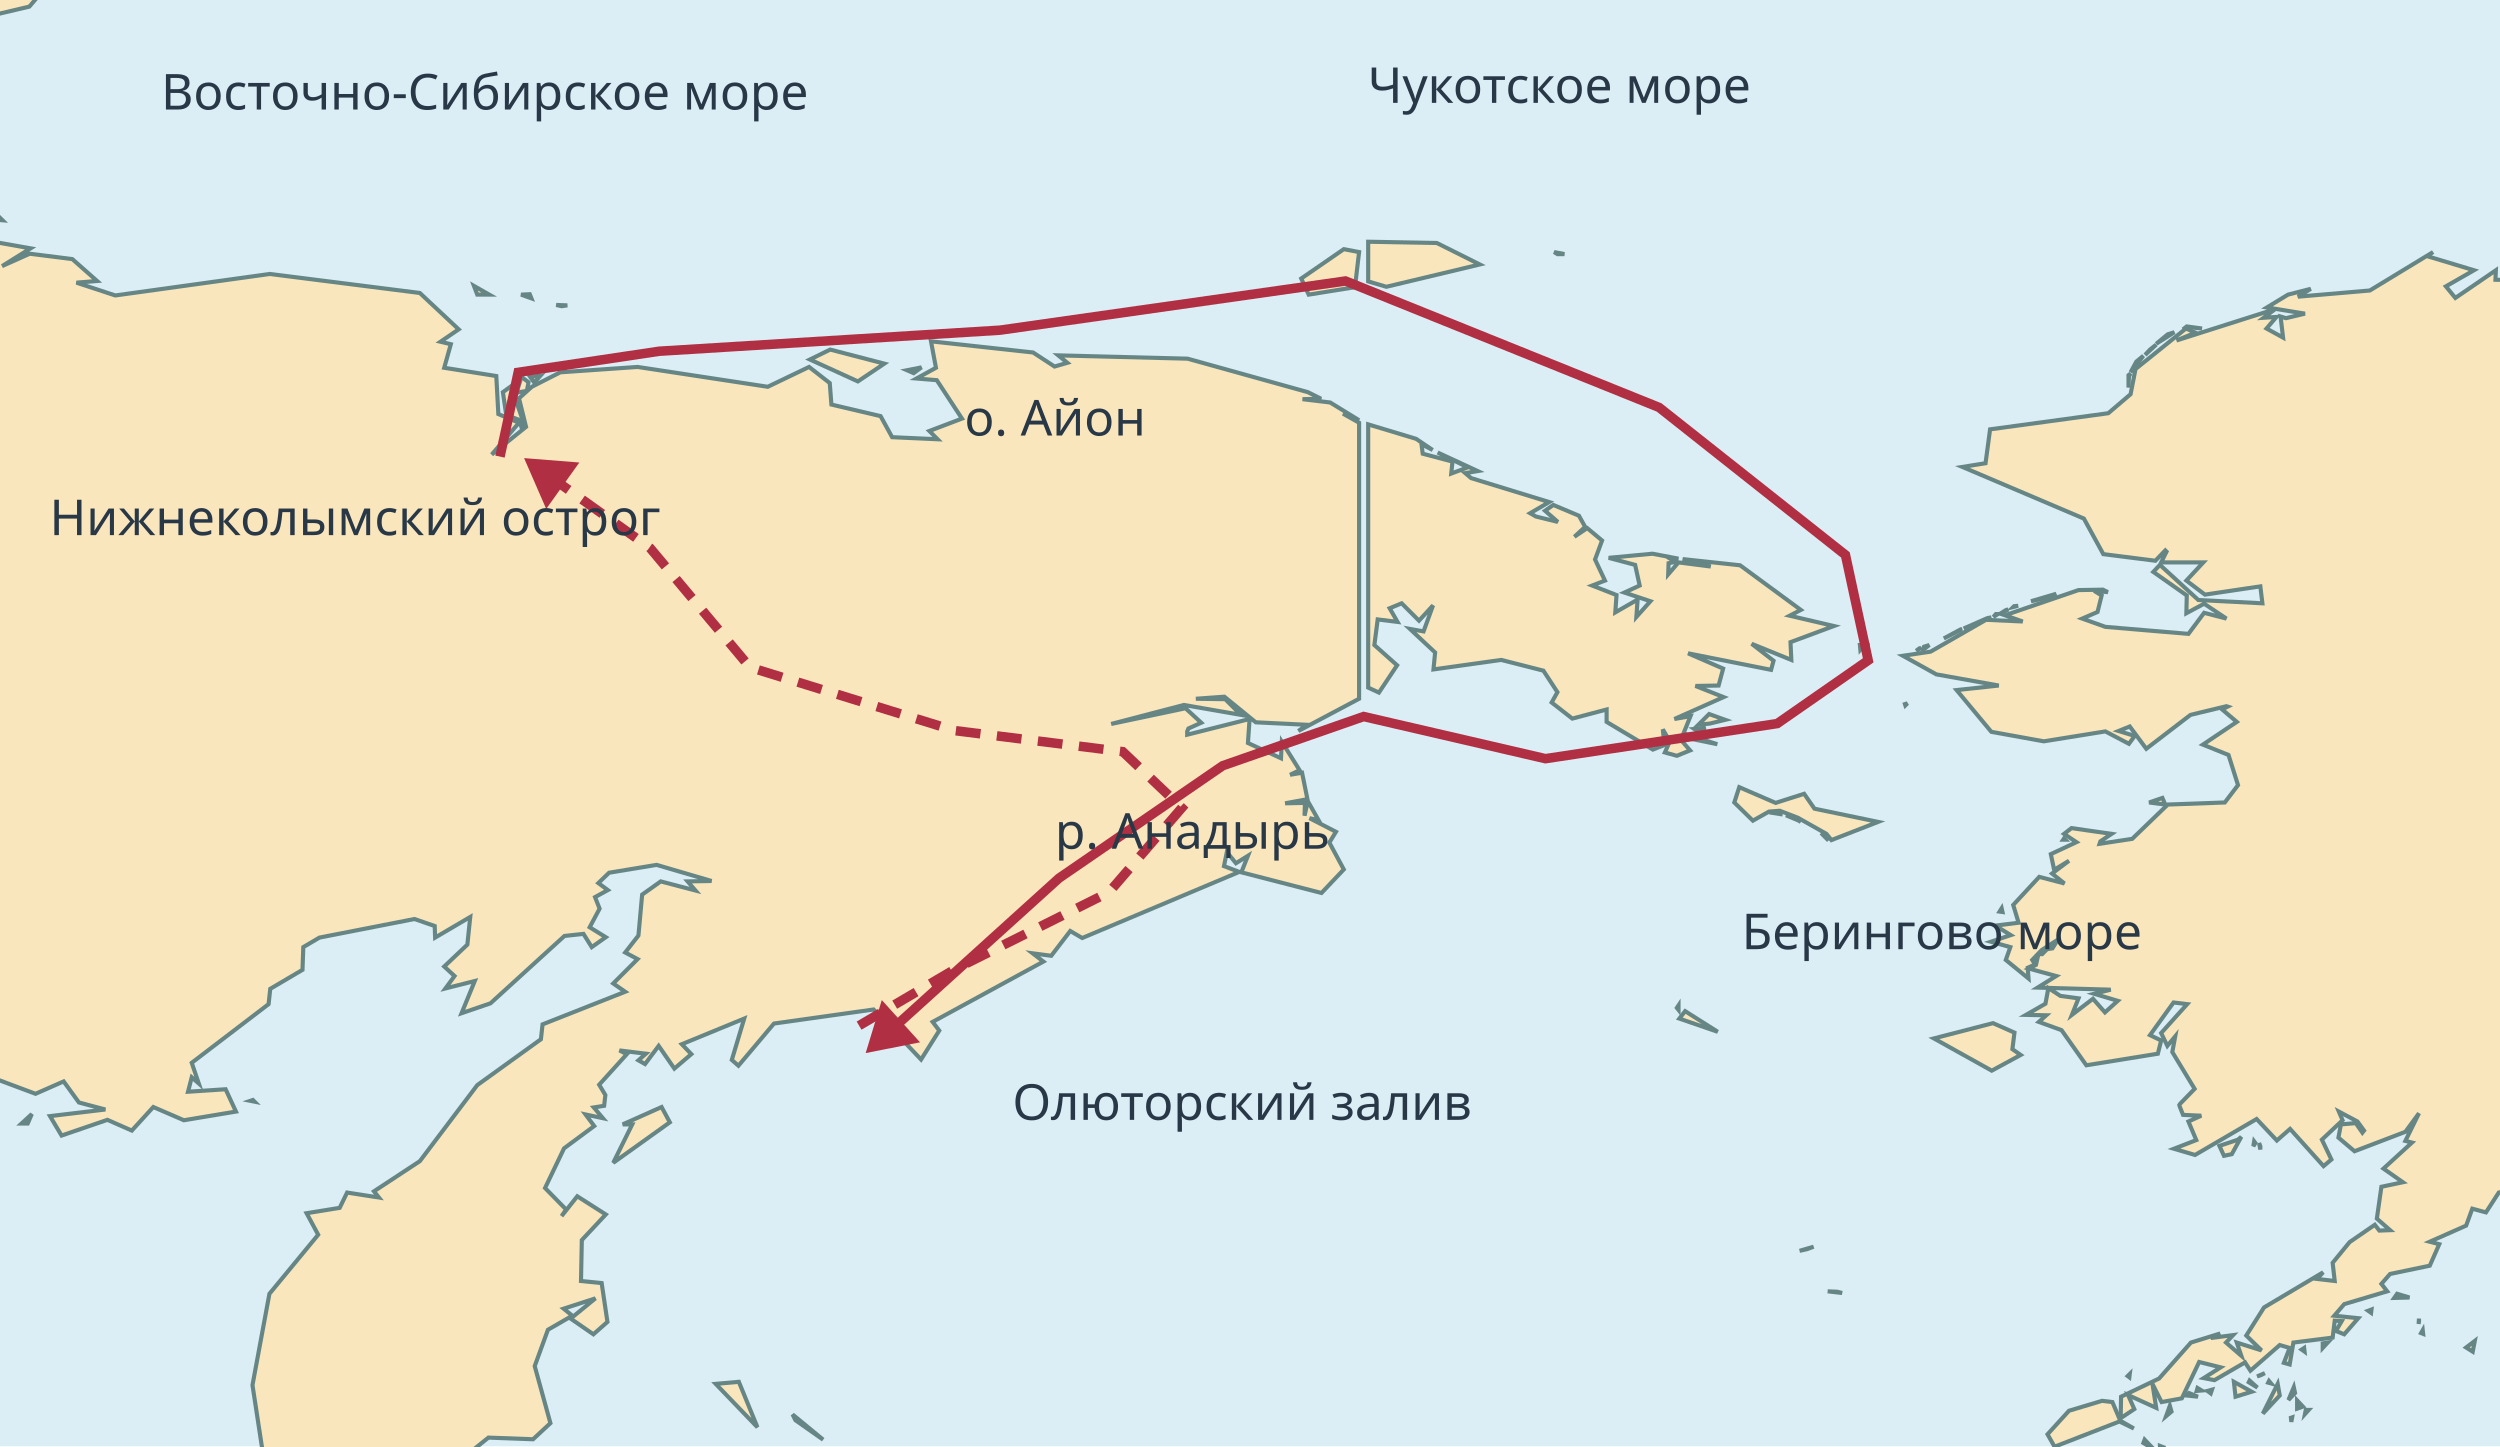
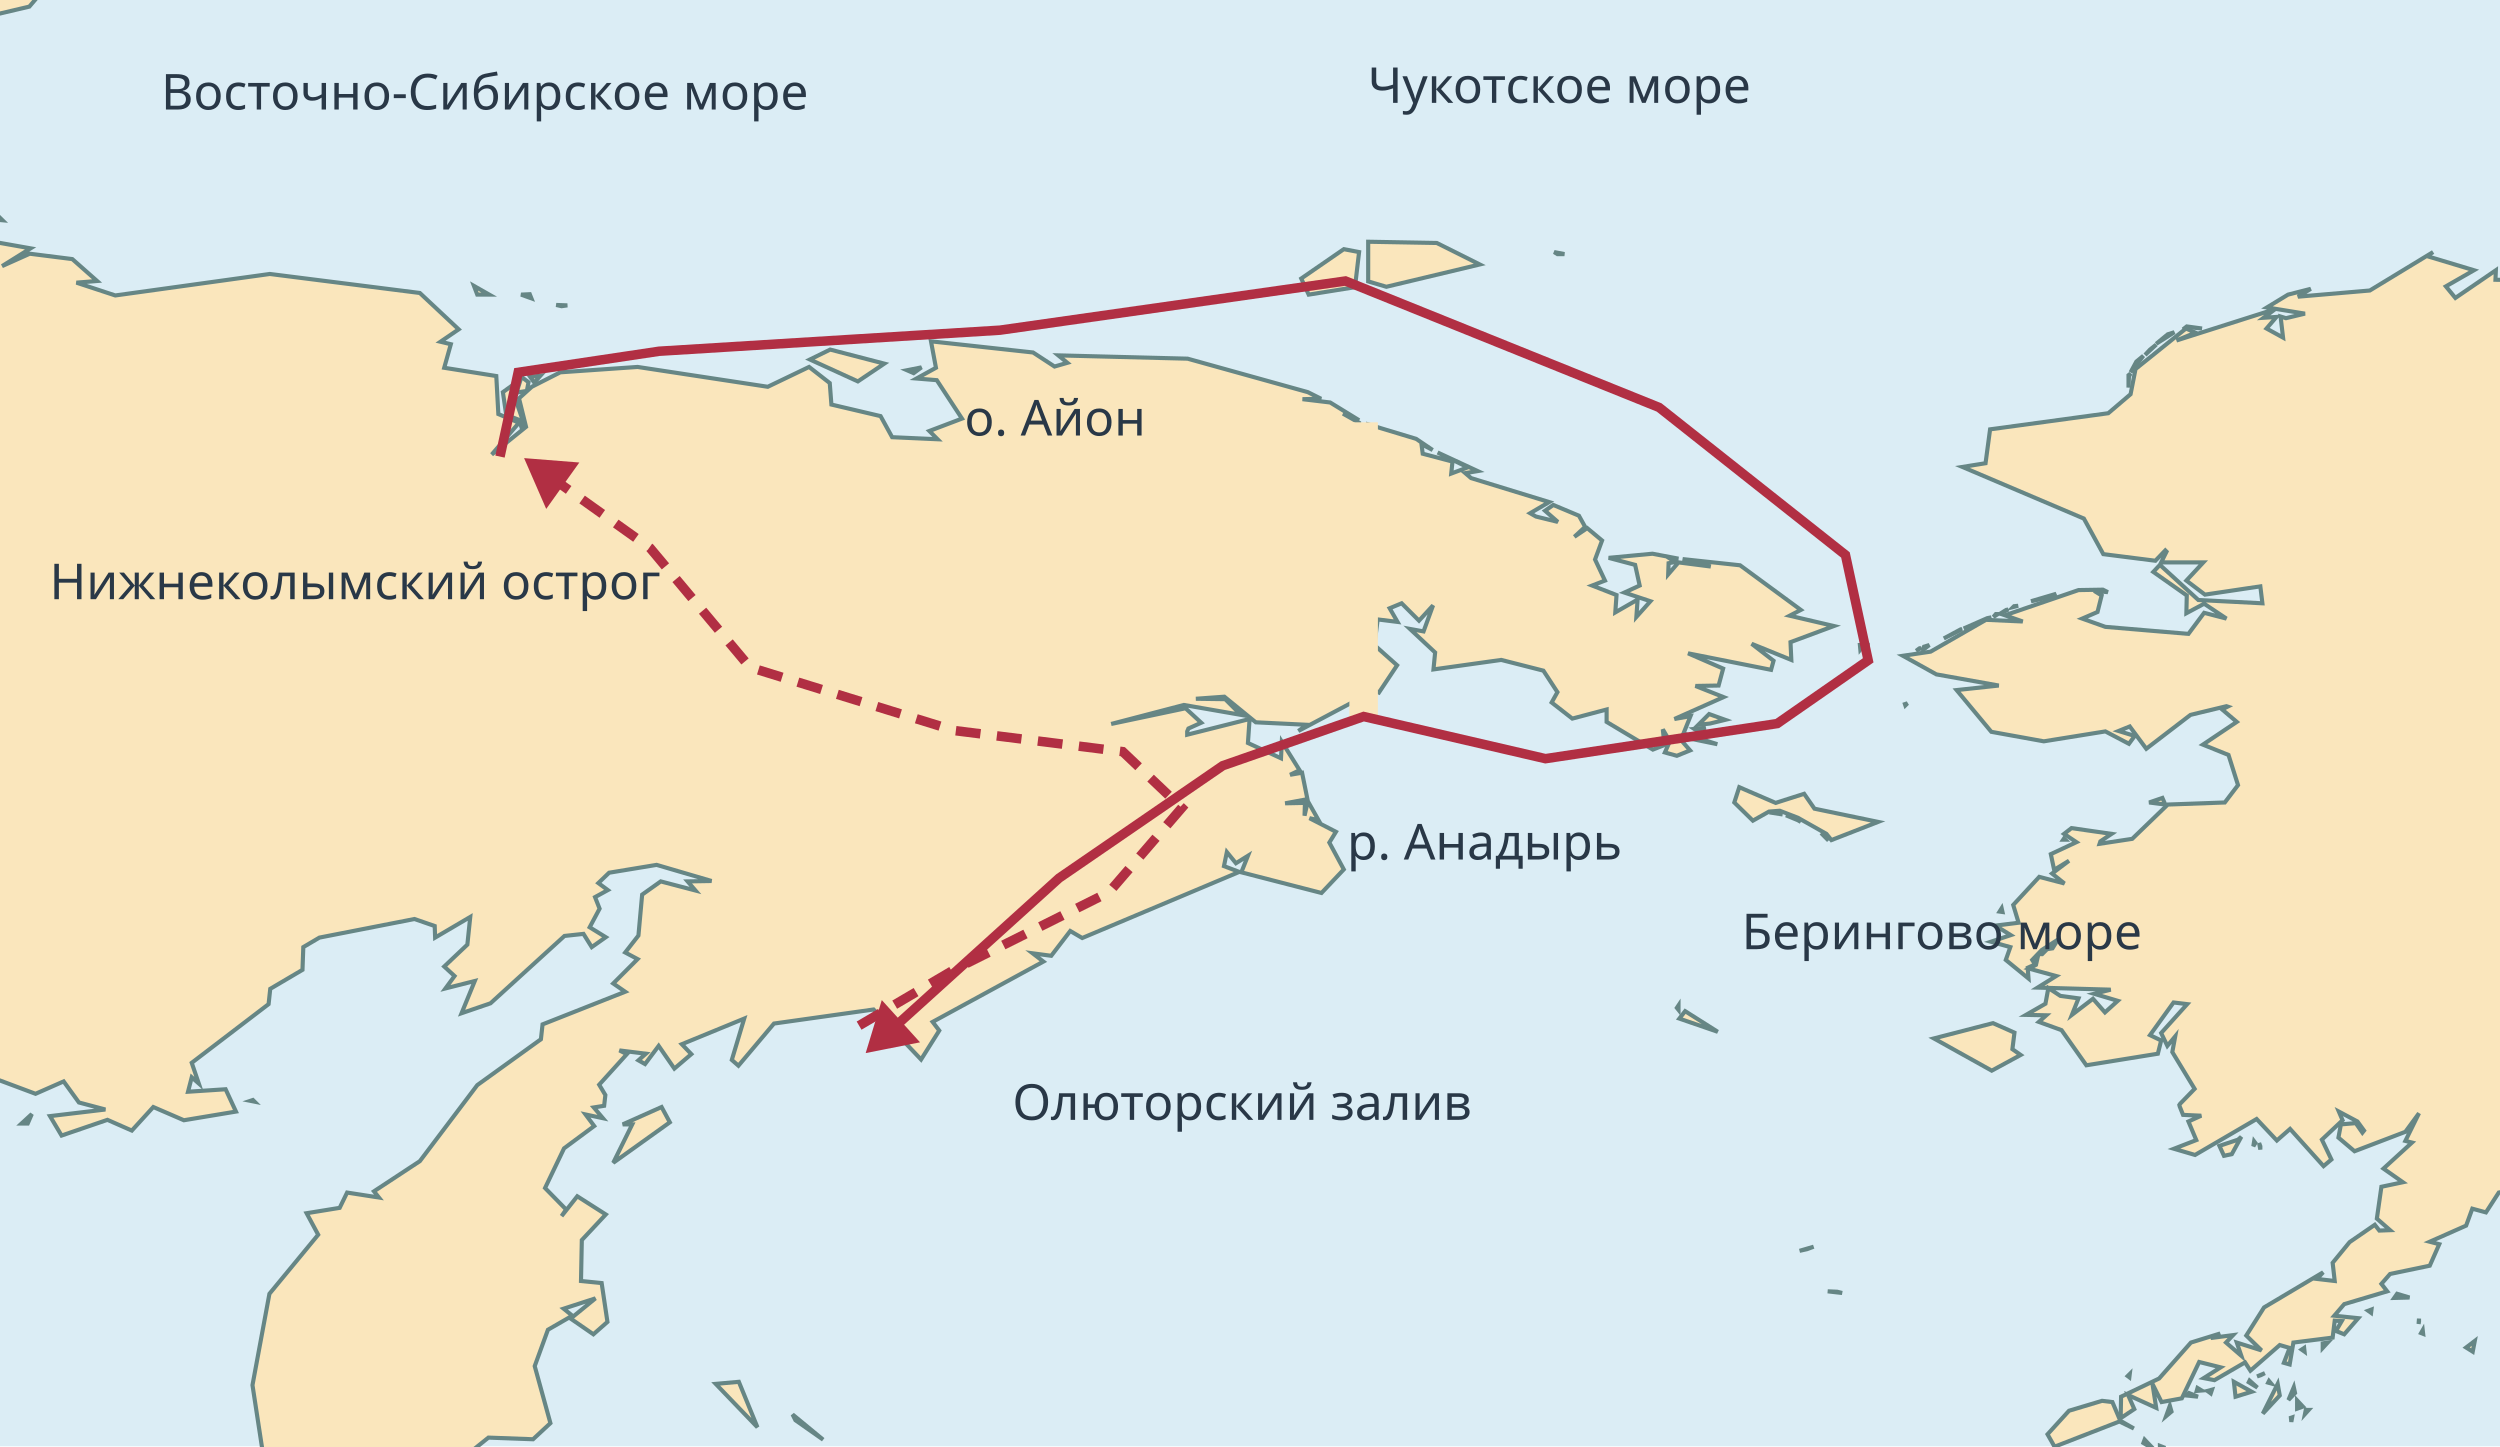
<svg xmlns="http://www.w3.org/2000/svg" viewBox="0 0 605 350" width="605" height="350">
  <rect width="605" height="350" fill="#dbedf5" />
  <polygon points="412.8,176.1 410.6,176.8 410.0,176.4 412.8,176.1" fill="#fae6bc" stroke="#668685" stroke-width="1" />
  <polygon points="417.5,174.2 413.8,175.1 411.0,175.4 413.6,172.8 417.5,174.2" fill="#fae6bc" stroke="#668685" stroke-width="1" />
  <polygon points="331.1,166.4 331.1,102.7 342.7,106.2 346.7,108.9 344.0,107.5 344.3,109.8 351.5,111.7 351.2,114.6 355.2,113.1 347.9,109.5 357.6,114.0 354.6,114.5 356.0,115.7 374.9,121.5 370.3,124.2 371.7,125.0 377.0,126.3 373.9,123.6 375.9,122.2 382.1,124.8 383.6,127.5 381.0,129.9 384.1,127.8 387.7,130.8 386.0,135.4 388.4,140.5 385.3,141.7 391.2,144.0 390.9,148.2 396.3,145.1 396.0,149.3 399.4,145.5 393.1,143.4 396.8,141.7 395.7,136.7 389.3,135.0 399.9,134.0 406.2,135.2 404.0,135.1 405.4,136.0 403.8,136.3 403.7,139.0 406.2,136.1 414.0,137.1 407.2,135.3 421.1,136.8 435.8,147.6 433.1,149.0 443.8,151.5 433.3,155.4 433.5,159.7 423.9,155.8 429.2,159.9 428.6,162.1 408.5,158.1 417.0,161.8 415.9,165.9 410.3,166.0 417.1,168.7 405.2,174.0 409.1,173.3 407.4,177.5 415.6,180.1 408.3,178.6 406.9,179.2 409.0,181.6 405.8,182.9 402.9,182.1 404.1,179.4 402.4,176.5 402.8,180.3 400.0,181.4 388.8,174.7 388.8,171.7 380.5,173.9 375.5,170.0 376.9,167.5 373.5,162.3 363.3,159.7 346.9,162.0 347.3,157.9 341.2,152.2 344.5,152.8 346.8,146.5 343.4,150.2 339.2,146.0 336.3,147.2 338.2,150.5 333.4,149.9 332.6,156.1 338.1,161.0 333.7,167.6 331.1,166.4" fill="#fae6bc" stroke="#668685" stroke-width="1" />
  <polygon points="451.1,156.1 450.2,157.2 450.1,156.1 451.1,156.1" fill="#fae6bc" stroke="#668685" stroke-width="1" />
  <polygon points="124.2,95.0 126.7,102.3 126.3,103.7 125.6,101.6 122.5,100.4 121.7,94.9 124.9,92.6 124.2,95.0" fill="#fae6bc" stroke="#668685" stroke-width="1" />
  <polygon points="192.5,343.7 191.8,342.3 199.2,348.4 192.5,343.7" fill="#fae6bc" stroke="#668685" stroke-width="1" />
  <polygon points="173.2,334.9 178.8,334.4 183.3,345.4 173.2,334.9" fill="#fae6bc" stroke="#668685" stroke-width="1" />
  <polygon points="153.0,272.1 150.7,272.1 160.1,267.9 162.1,271.6 148.4,281.4 153.0,272.1" fill="#fae6bc" stroke="#668685" stroke-width="1" />
  <polygon points="7.7,269.6 6.7,271.9 5.2,271.9 7.7,269.6" fill="#fae6bc" stroke="#668685" stroke-width="1" />
  <polygon points="61.6,266.6 60.6,266.4 61.2,266.2 61.6,266.6" fill="#fae6bc" stroke="#668685" stroke-width="1" />
  <polygon points="125.0,95.0 126.2,91.2 127.9,92.5 127.5,94.6 125.0,95.0" fill="#fae6bc" stroke="#668685" stroke-width="1" />
  <polygon points="-1124.8,574.7 -1148.1,557.6 -1146.9,553.0 -1153.6,549.1 -1166.5,551.6 -1178.9,541.1 -1192.6,540.3 -1207.4,534.2 -1210.2,537.4 -1223.7,522.3 -1246.9,507.8 -1243.4,505.2 -1246.7,504.5 -1244.8,502.5 -1242.1,505.9 -1234.9,504.8 -1236.5,499.2 -1232.7,492.7 -1230.9,492.0 -1231.6,496.1 -1230.2,491.0 -1225.8,492.4 -1235.0,481.6 -1225.7,481.9 -1227.6,479.0 -1216.7,474.0 -1220.0,471.1 -1226.7,473.6 -1225.8,472.3 -1223.5,471.8 -1223.1,471.1 -1225.9,472.1 -1227.3,473.7 -1229.6,474.2 -1229.9,470.6 -1222.9,461.6 -1212.5,461.4 -1210.1,454.4 -1214.1,449.0 -1209.4,444.2 -1213.5,441.7 -1208.4,437.8 -1208.7,432.0 -1228.9,423.9 -1232.0,426.7 -1238.4,417.7 -1247.5,421.5 -1252.8,417.8 -1258.5,418.9 -1261.2,407.4 -1264.1,404.5 -1274.0,403.8 -1272.6,402.3 -1275.0,396.7 -1271.5,394.8 -1278.2,385.0 -1294.1,385.5 -1295.4,389.6 -1300.6,389.3 -1302.8,377.6 -1306.3,373.8 -1304.4,370.6 -1295.8,372.3 -1290.1,366.7 -1292.9,362.0 -1300.8,360.5 -1300.0,356.1 -1305.4,353.1 -1308.3,348.6 -1307.2,346.4 -1311.5,343.6 -1308.9,339.6 -1311.3,335.1 -1310.0,330.2 -1317.8,325.4 -1325.7,328.4 -1326.6,323.9 -1338.6,322.3 -1342.9,309.3 -1346.1,308.6 -1343.7,301.5 -1349.4,296.1 -1344.2,291.4 -1348.5,276.2 -1340.0,265.9 -1341.9,259.1 -1317.3,255.4 -1335.3,248.4 -1337.2,245.5 -1334.3,247.2 -1334.4,242.4 -1344.3,245.9 -1309.8,215.9 -1302.7,205.6 -1320.2,191.4 -1313.9,186.6 -1313.9,183.3 -1319.6,180.3 -1318.7,173.9 -1324.0,171.6 -1321.6,167.9 -1324.6,166.0 -1321.8,160.4 -1323.3,159.3 -1318.8,157.9 -1330.4,137.6 -1319.9,124.3 -1334.7,115.5 -1337.1,110.0 -1333.2,104.8 -1337.5,103.7 -1320.6,95.8 -1317.5,92.5 -1318.7,91.2 -1310.1,92.7 -1310.7,88.3 -1304.7,89.7 -1305.7,91.6 -1300.1,90.3 -1301.2,87.9 -1296.9,88.5 -1298.9,86.3 -1297.4,85.6 -1285.5,89.6 -1288.4,92.1 -1296.6,89.1 -1297.8,92.4 -1292.5,93.2 -1295.9,94.6 -1286.1,93.9 -1289.1,96.9 -1281.2,94.7 -1284.4,97.4 -1281.0,98.5 -1286.3,100.6 -1286.7,102.8 -1286.3,101.0 -1282.3,100.2 -1279.0,96.3 -1254.4,99.0 -1198.8,124.1 -1197.8,131.7 -1194.7,133.9 -1197.0,139.2 -1209.1,148.1 -1225.9,152.1 -1270.7,143.9 -1274.4,139.8 -1285.9,138.4 -1289.1,135.8 -1287.8,134.3 -1293.8,133.3 -1299.6,133.4 -1283.4,142.0 -1288.3,143.0 -1284.1,142.5 -1281.1,143.9 -1284.9,143.2 -1287.6,144.0 -1278.9,145.8 -1283.6,147.6 -1274.9,148.8 -1266.6,154.7 -1265.3,157.6 -1268.4,156.2 -1268.5,162.3 -1272.7,163.5 -1267.5,168.3 -1265.6,172.4 -1267.7,173.8 -1264.9,174.4 -1267.8,177.6 -1238.2,190.5 -1232.2,187.9 -1231.7,182.0 -1241.7,180.3 -1249.2,171.4 -1242.9,167.1 -1227.8,172.6 -1231.5,176.0 -1227.1,173.1 -1214.8,177.7 -1211.6,175.5 -1208.0,177.5 -1204.3,177.8 -1204.3,173.8 -1213.0,161.1 -1185.8,144.0 -1173.7,145.8 -1169.4,149.0 -1173.8,151.5 -1173.1,152.3 -1167.8,149.8 -1164.0,155.3 -1165.1,149.5 -1159.8,141.7 -1162.0,139.7 -1160.3,137.4 -1168.6,131.3 -1164.4,124.4 -1164.5,119.1 -1161.5,117.9 -1164.0,118.4 -1163.5,114.0 -1174.0,107.8 -1148.6,110.3 -1138.1,116.7 -1136.3,122.1 -1151.1,123.6 -1156.0,129.7 -1143.7,138.8 -1137.4,138.4 -1139.5,140.3 -1126.6,138.2 -1122.6,128.4 -1123.7,125.8 -1109.8,125.1 -1115.6,120.1 -1109.5,121.3 -1076.1,109.1 -1077.3,110.7 -1074.0,110.9 -1076.5,112.6 -1073.6,113.3 -1070.0,110.9 -1072.6,108.9 -1071.0,107.8 -1074.8,108.5 -1062.2,103.4 -1054.9,102.0 -1049.8,102.0 -1060.5,103.6 -1055.7,104.6 -1059.1,107.8 -1056.6,112.1 -1064.7,114.4 -1046.8,116.1 -1040.7,109.4 -1019.4,109.4 -1002.3,101.9 -998.5,102.0 -1002.2,103.1 -996.3,106.1 -1000.4,108.5 -1000.0,111.9 -993.6,113.3 -990.4,111.0 -992.1,107.3 -979.3,103.6 -988.5,92.2 -979.8,87.3 -944.6,92.6 -935.0,96.8 -936.9,97.0 -937.4,99.5 -934.6,97.4 -912.0,104.5 -912.6,105.4 -910.8,107.0 -900.5,111.8 -898.8,115.8 -894.8,113.6 -889.8,104.1 -891.5,103.6 -888.6,102.6 -897.0,102.3 -901.7,96.6 -900.8,92.7 -912.8,90.0 -915.0,92.3 -914.3,84.8 -909.4,83.2 -912.0,81.2 -909.3,72.1 -916.4,71.9 -914.2,66.7 -917.2,67.0 -898.2,56.5 -891.3,39.2 -887.1,34.8 -862.8,35.4 -848.8,38.9 -848.4,46.2 -854.2,56.0 -860.2,59.8 -851.0,65.8 -848.8,70.4 -849.5,77.8 -853.2,80.1 -850.4,87.8 -852.5,91.0 -851.6,103.0 -841.1,109.1 -839.9,111.2 -846.0,115.4 -845.7,124.3 -851.6,125.5 -860.8,137.4 -865.7,136.8 -862.7,141.8 -872.4,144.2 -876.8,142.1 -872.5,140.8 -872.0,140.0 -891.4,139.2 -881.1,145.9 -857.1,149.0 -852.6,142.5 -837.4,136.0 -837.1,131.0 -828.0,124.3 -828.0,116.4 -832.4,112.4 -829.1,105.8 -807.3,102.6 -806.7,106.0 -799.4,110.1 -801.2,114.0 -799.1,115.0 -799.6,120.5 -802.1,122.6 -795.4,126.7 -780.4,126.3 -797.6,123.2 -797.1,116.8 -790.1,114.3 -794.3,110.3 -795.9,103.5 -813.5,97.9 -838.5,99.4 -837.1,94.8 -841.3,89.3 -839.2,82.3 -832.5,73.8 -846.8,60.7 -841.2,54.0 -825.4,49.1 -824.4,40.9 -827.8,37.2 -819.3,38.1 -821.3,39.4 -817.3,41.7 -818.9,42.5 -816.9,46.6 -822.2,52.0 -819.1,58.8 -822.1,61.8 -803.9,66.8 -796.9,65.0 -787.5,69.8 -780.4,69.0 -779.9,67.7 -787.1,69.5 -785.8,67.2 -789.4,66.1 -788.9,63.6 -811.0,58.3 -814.0,52.6 -804.3,50.1 -790.8,53.0 -789.5,51.3 -791.7,49.4 -798.9,49.1 -786.5,44.1 -760.8,49.6 -763.0,50.2 -750.9,56.1 -734.2,55.7 -736.5,60.9 -745.0,63.3 -745.7,68.2 -743.4,71.8 -747.1,75.4 -744.2,81.6 -746.3,75.3 -738.1,68.0 -735.5,72.0 -740.9,81.9 -735.4,83.7 -737.5,79.5 -728.5,76.9 -735.7,66.1 -730.2,57.3 -746.0,49.4 -745.8,46.2 -762.3,41.7 -761.0,34.4 -767.5,31.0 -763.8,30.2 -767.2,28.4 -762.5,25.4 -764.4,24.4 -692.1,19.2 -706.3,25.8 -705.8,28.4 -695.4,34.0 -705.7,26.5 -691.2,23.6 -685.7,18.9 -689.7,19.7 -693.7,16.4 -689.0,16.2 -705.0,11.0 -690.1,11.0 -698.1,8.3 -695.4,7.5 -706.9,6.2 -701.8,3.2 -693.5,6.6 -695.6,5.0 -688.8,0.9 -691.1,0.2 -684.3,-0.4 -693.1,-2.6 -682.5,-1.7 -668.3,-8.6 -663.3,-7.5 -660.5,-9.8 -642.6,-10.8 -641.3,-12.5 -633.9,-12.6 -621.0,-14.5 -614.2,-16.1 -628.9,-16.4 -616.0,-17.9 -619.5,-19.2 -591.9,-18.4 -598.7,-15.1 -596.9,-14.6 -586.7,-16.4 -588.9,-14.8 -563.0,-21.5 -552.7,-17.8 -556.3,-13.5 -554.7,-13.3 -551.1,-15.8 -551.3,-18.6 -562.7,-25.8 -525.3,-23.5 -540.3,-26.4 -536.4,-30.0 -540.4,-32.3 -527.2,-40.7 -505.3,-46.5 -480.8,-40.3 -504.4,-35.5 -484.8,-36.4 -490.2,-34.0 -467.5,-32.7 -479.1,-25.6 -463.7,-26.1 -462.6,-29.5 -428.8,-30.1 -415.8,-25.0 -419.9,-22.8 -409.8,-22.7 -412.5,-21.1 -408.6,-19.4 -411.7,-17.8 -403.7,-19.0 -407.7,-21.4 -404.1,-21.5 -401.0,-17.4 -401.7,-14.5 -397.2,-14.5 -400.9,-9.2 -400.2,-11.2 -414.3,-14.4 -408.4,-12.1 -409.0,-9.5 -404.1,-11.1 -399.1,-7.0 -420.5,5.6 -444.8,11.7 -440.3,12.1 -461.3,23.2 -471.4,23.5 -494.2,38.0 -483.6,34.8 -476.8,36.9 -471.9,36.4 -481.2,34.6 -481.8,31.7 -458.5,30.2 -459.8,29.3 -446.4,26.9 -448.9,24.6 -443.1,26.3 -430.0,22.2 -445.0,21.0 -439.8,16.8 -423.1,16.1 -426.8,17.4 -413.9,22.0 -407.6,20.6 -408.9,17.0 -402.3,23.6 -405.6,26.4 -401.6,28.2 -401.3,32.2 -405.7,36.4 -404.9,38.7 -403.0,39.7 -395.0,40.8 -405.3,37.0 -401.0,34.4 -400.8,29.7 -395.6,28.1 -401.9,25.4 -380.5,21.9 -347.0,24.0 -341.0,25.6 -346.9,25.9 -347.7,30.0 -333.1,34.7 -299.9,36.9 -304.6,35.1 -293.2,34.2 -289.6,30.5 -294.6,27.1 -292.4,26.5 -294.3,24.7 -292.9,22.7 -282.1,20.3 -273.5,22.0 -267.8,25.1 -268.8,27.1 -260.8,24.5 -259.7,26.1 -262.3,27.5 -257.8,30.0 -252.4,24.7 -226.1,33.5 -238.8,35.6 -240.6,37.6 -227.1,39.0 -228.8,39.9 -236.7,38.7 -243.0,39.7 -235.3,42.8 -228.2,43.1 -224.8,47.1 -228.3,48.7 -225.6,48.8 -231.7,49.8 -245.7,43.7 -231.8,55.4 -229.0,54.2 -230.7,50.7 -225.0,55.7 -232.9,56.5 -223.7,63.7 -224.1,66.5 -211.5,68.4 -208.5,72.4 -195.9,64.3 -198.6,63.5 -190.1,51.9 -186.3,51.5 -183.2,52.9 -190.0,54.1 -185.3,58.2 -168.6,63.5 -167.1,59.8 -158.2,57.4 -145.5,59.1 -134.1,66.0 -131.2,65.7 -134.9,64.1 -128.0,62.6 -133.9,61.4 -130.9,58.1 -109.6,60.0 -112.9,56.6 -112.1,53.4 -117.3,51.9 -107.8,47.4 -120.0,46.8 -115.0,42.5 -97.8,41.0 -103.5,35.8 -102.0,35.7 -34.7,45.1 -55.6,43.6 -64.8,46.3 -61.4,48.0 -54.2,46.5 -33.8,45.7 -44.3,53.4 -40.2,48.8 -48.3,46.8 -46.1,52.2 -55.3,51.3 -52.6,53.7 -56.2,56.5 -43.6,54.6 -30.8,45.4 -4.3,48.5 0.6,53.3 -6.9,52.6 -12.9,56.5 7.4,60.1 0.5,64.4 7.2,61.4 17.5,62.7 23.5,68.0 18.5,68.4 27.9,71.5 65.3,66.3 101.6,70.9 111.0,79.7 106.6,82.7 109.1,83.3 107.5,89.0 120.1,91.0 120.6,100.2 125.6,102.3 119.0,110.0 127.3,103.3 125.6,96.4 128.7,93.6 135.6,90.1 154.3,88.8 185.8,93.6 195.8,88.8 200.8,92.7 201.2,97.9 213.1,100.7 215.9,105.8 226.9,106.3 224.9,104.3 232.8,101.3 226.7,92.0 221.8,91.6 226.5,89.0 225.3,82.6 250.0,85.3 255.2,88.7 258.3,87.8 256.1,86.0 287.4,86.8 316.5,94.9 319.7,96.5 315.2,96.6 321.9,97.4 328.9,101.7 325.0,100.1 328.9,102.3 328.9,169.1 314.2,176.9 316.3,175.4 303.9,174.8 296.3,168.6 289.4,169.1 296.5,169.2 300.3,173.0 286.5,170.6 268.9,175.2 286.9,171.4 290.7,174.9 287.6,176.3 287.3,177.0 287.3,177.8 302.4,174.0 302.0,179.8 310.0,183.5 310.2,179.5 314.5,186.4 312.2,187.5 315.1,187.0 316.4,193.4 311.0,194.4 315.8,194.3 315.7,197.4 316.5,193.9 319.1,198.5 316.9,198.0 323.3,201.3 321.7,203.9 325.2,210.4 319.8,216.1 300.4,211.1 302.0,207.1 299.1,208.9 296.9,206.2 296.2,209.6 299.9,211.0 261.9,227.0 259.0,225.3 254.4,231.3 249.9,230.7 252.5,232.7 225.7,247.3 227.3,249.4 222.9,256.4 211.4,244.3 187.3,247.7 178.7,257.9 177.1,256.5 180.1,246.5 165.0,252.7 167.3,255.1 163.2,258.6 159.4,253.1 156.1,257.5 154.5,256.6 156.3,255.0 149.9,254.2 151.7,255.1 145.0,262.5 146.5,265.0 146.2,267.6 143.7,268.0 145.9,270.6 141.7,269.7 143.8,272.5 136.5,277.9 131.9,287.5 137.0,292.7 135.9,294.3 139.7,289.5 146.6,293.9 140.8,300.1 140.6,310.0 145.6,310.5 147.0,319.9 143.6,322.9 138.1,319.1 144.1,314.2 136.4,316.7 138.5,318.4 132.6,321.8 129.4,330.6 133.2,344.4 129.0,348.3 118.2,347.9 110.6,354.0 108.0,362.8 109.4,365.9 107.7,365.2 110.6,372.3 108.1,369.2 95.8,375.8 92.8,373.6 95.1,375.7 91.2,391.6 73.4,410.3 74.4,406.7 71.8,402.7 69.1,382.0 70.9,382.3 67.2,375.1 61.1,335.2 65.2,313.1 77.0,298.8 74.2,293.6 82.2,292.3 84.0,288.6 91.7,289.8 90.5,288.3 101.6,281.0 115.5,262.6 130.9,251.5 131.3,247.9 151.3,240.0 148.4,238.0 154.3,232.1 151.3,230.5 154.5,226.4 155.4,216.5 159.9,213.3 168.3,215.5 166.4,213.3 172.2,213.2 158.9,209.3 147.4,211.2 144.8,213.7 147.1,215.4 144.0,217.1 145.1,219.9 142.7,224.4 146.6,226.8 143.2,229.2 141.2,226.0 136.6,226.5 118.7,242.8 111.7,245.2 114.9,237.4 107.8,239.2 110.0,236.2 107.5,233.9 113.1,228.6 113.8,221.9 105.3,226.9 105.2,224.1 100.3,222.4 77.3,226.9 73.4,229.2 73.2,234.7 65.4,239.3 65.0,243.0 46.4,257.2 48.1,262.2 46.4,260.7 45.5,264.2 54.6,263.6 57.1,269.0 44.5,271.1 37.1,267.9 31.9,273.6 26.0,271.0 14.9,274.8 12.1,270.1 25.5,268.5 19.1,266.8 15.4,261.7 8.6,264.7 -6.9,258.9 -10.6,261.1 -8.7,264.0 -13.8,264.0 -11.1,265.6 -11.7,268.0 -39.2,264.2 -40.0,268.4 -43.4,269.6 -45.9,267.9 -44.5,264.9 -75.2,265.5 -100.1,282.5 -104.5,291.6 -127.0,308.7 -130.6,313.0 -129.5,315.8 -163.1,343.0 -156.7,347.3 -144.9,346.0 -145.6,360.8 -141.0,359.5 -139.8,356.4 -142.3,354.5 -134.9,351.5 -139.6,355.0 -133.5,357.6 -140.6,363.8 -139.3,365.0 -130.3,362.6 -125.6,357.0 -129.6,365.5 -127.2,365.3 -123.5,356.7 -124.9,351.9 -112.6,351.8 -103.6,363.1 -94.5,369.0 -96.9,374.2 -102.2,372.1 -96.1,376.5 -97.6,383.8 -92.9,388.2 -102.5,402.7 -105.1,416.0 -102.4,423.6 -105.4,427.1 -103.8,432.2 -107.6,441.8 -105.6,442.1 -108.1,451.1 -118.1,462.6 -130.9,489.1 -155.8,520.8 -163.6,535.5 -185.3,549.3 -189.6,545.6 -193.6,545.0 -194.6,546.6 -194.2,538.9 -198.8,542.8 -197.4,538.6 -200.0,538.3 -206.6,551.6 -212.8,549.7 -210.4,552.0 -212.3,556.0 -215.8,549.2 -207.9,545.5 -205.9,537.5 -206.1,526.1 -209.7,512.7 -204.2,510.7 -199.6,504.3 -185.9,508.2 -185.0,501.6 -177.1,488.6 -174.0,470.4 -167.5,463.9 -169.8,458.8 -168.1,454.5 -171.8,452.5 -186.2,457.3 -192.2,464.0 -209.6,463.8 -212.6,457.9 -211.7,450.7 -214.2,448.5 -212.6,444.4 -217.8,444.0 -225.7,434.8 -243.6,432.1 -247.1,428.6 -246.5,421.5 -249.4,419.4 -249.8,412.2 -253.8,406.9 -253.2,402.7 -254.9,403.5 -254.0,401.4 -259.2,391.0 -257.9,388.8 -264.1,381.0 -263.0,377.8 -267.9,376.0 -268.2,372.9 -276.4,372.2 -290.2,364.4 -320.7,369.4 -329.6,378.1 -329.1,381.0 -322.0,381.8 -322.2,391.2 -328.9,396.8 -339.5,418.3 -337.1,419.2 -337.7,423.6 -353.4,433.3 -371.6,424.8 -380.7,426.9 -392.9,420.3 -408.5,433.0 -432.4,439.7 -455.7,436.5 -462.8,430.6 -462.5,426.3 -470.9,424.9 -476.8,419.4 -491.4,416.9 -504.7,422.5 -514.0,421.6 -524.4,415.7 -527.4,401.5 -550.9,395.3 -562.2,388.8 -571.4,400.1 -574.1,408.0 -568.7,416.6 -569.1,420.2 -579.2,429.5 -609.4,424.7 -613.4,415.4 -625.8,414.8 -634.0,410.2 -664.0,426.6 -663.3,429.8 -666.9,432.1 -679.8,434.3 -682.5,439.1 -688.2,440.7 -697.4,432.3 -695.8,428.7 -702.1,434.1 -712.5,431.9 -715.1,423.9 -723.3,420.6 -726.5,411.7 -732.2,408.1 -742.8,412.9 -753.9,412.6 -754.6,408.7 -758.4,408.8 -757.3,404.8 -762.5,402.9 -769.4,412.2 -792.3,371.1 -808.6,357.1 -809.9,354.4 -806.7,354.7 -804.1,349.1 -827.5,359.9 -831.7,366.1 -837.1,363.1 -842.5,366.7 -844.6,363.1 -838.9,356.0 -843.0,358.0 -851.1,354.7 -852.5,356.1 -850.3,357.7 -853.7,358.6 -852.7,354.7 -857.5,350.6 -856.0,354.7 -867.2,355.3 -869.3,351.8 -866.9,351.6 -866.2,345.4 -868.9,343.8 -871.0,335.0 -877.6,337.8 -891.8,332.6 -891.3,335.3 -900.1,337.1 -898.6,338.8 -900.2,340.7 -930.1,346.3 -933.0,351.7 -946.0,351.6 -961.1,355.8 -962.2,359.2 -963.5,356.5 -979.0,358.0 -976.8,360.4 -980.3,363.2 -972.9,365.4 -976.4,365.4 -977.2,368.9 -967.0,374.1 -979.3,374.5 -982.6,379.6 -978.6,385.3 -990.2,391.8 -984.7,394.7 -986.1,396.6 -973.8,400.8 -971.7,403.6 -974.9,411.7 -982.1,413.9 -989.8,410.5 -995.2,416.9 -1004.7,411.6 -1008.6,405.4 -1014.5,406.0 -1017.9,410.4 -1021.3,406.3 -1028.7,406.8 -1037.7,416.0 -1049.0,407.5 -1050.5,409.2 -1048.6,414.8 -1051.0,415.9 -1050.7,410.5 -1062.5,399.8 -1072.0,400.2 -1074.6,394.8 -1085.7,400.0 -1084.9,397.3 -1091.6,395.1 -1096.4,402.8 -1106.2,406.1 -1106.9,410.9 -1115.7,414.2 -1113.4,426.1 -1119.4,427.3 -1127.8,418.0 -1129.6,424.2 -1134.1,428.1 -1135.5,436.3 -1132.6,439.4 -1138.7,452.0 -1132.1,454.3 -1131.7,462.1 -1129.0,464.4 -1128.5,461.8 -1120.1,463.9 -1110.9,479.9 -1117.0,481.8 -1116.1,483.3 -1112.1,484.8 -1108.5,487.4 -1107.7,488.7 -1115.1,491.5 -1113.7,493.6 -1114.1,496.2 -1115.9,493.6 -1124.0,499.7 -1126.8,496.9 -1125.8,500.5 -1128.8,497.2 -1126.7,500.5 -1128.9,506.8 -1136.5,518.0 -1130.3,523.4 -1127.5,530.7 -1128.3,535.4 -1127.0,529.3 -1125.3,529.1 -1127.9,543.6 -1115.6,563.6 -1124.8,574.7" fill="#fae6bc" stroke="#668685" stroke-width="1" />
  <polygon points="130.8,90.9 129.3,92.6 128.3,91.2 130.8,90.9" fill="#fae6bc" stroke="#668685" stroke-width="1" />
  <polygon points="223.0,88.9 221.1,90.3 219.5,89.6 223.0,88.9" fill="#fae6bc" stroke="#668685" stroke-width="1" />
  <polygon points="196.0,87.0 200.9,84.6 214.0,88.0 207.6,92.3 196.0,87.0" fill="#fae6bc" stroke="#668685" stroke-width="1" />
  <polygon points="328.9,61.0 327.9,69.5 316.7,71.3 314.9,67.4 325.2,60.3 328.9,61.0" fill="#fae6bc" stroke="#668685" stroke-width="1" />
  <polygon points="331.1,58.5 347.7,58.8 358.1,64.0 335.5,69.4 331.1,68.1 331.1,58.5" fill="#fae6bc" stroke="#668685" stroke-width="1" />
  <polygon points="135.9,74.1 134.6,73.8 137.3,73.9 135.9,74.1" fill="#fae6bc" stroke="#668685" stroke-width="1" />
  <polygon points="126.1,71.3 128.2,71.2 128.6,72.2 126.1,71.3" fill="#fae6bc" stroke="#668685" stroke-width="1" />
  <polygon points="118.4,71.3 115.5,71.3 114.7,69.2 118.4,71.3" fill="#fae6bc" stroke="#668685" stroke-width="1" />
  <polygon points="378.6,61.5 376.9,61.5 376.1,61.0 378.6,61.5" fill="#fae6bc" stroke="#668685" stroke-width="1" />
  <polygon points="-3.1,4.0 -43.2,-4.1 -38.7,-10.1 -35.2,-6.2 -17.5,-7.2 -15.3,-3.7 10.5,-2.4 7.1,1.6 -3.1,4.0" fill="#fae6bc" stroke="#668685" stroke-width="1" />
  <polygon points="493.5,354.7 495.3,355.7 492.5,355.5 493.5,354.7" fill="#fae6bc" stroke="#668685" stroke-width="1" />
  <polygon points="486.9,354.9 485.1,356.4 482.7,355.0 484.3,353.3 486.9,354.9" fill="#fae6bc" stroke="#668685" stroke-width="1" />
  <polygon points="492.1,355.5 491.8,356.3 489.7,355.7 492.1,355.5" fill="#fae6bc" stroke="#668685" stroke-width="1" />
  <polygon points="489.6,352.0 488.3,355.0 487.5,353.0 489.6,352.0" fill="#fae6bc" stroke="#668685" stroke-width="1" />
  <polygon points="522.7,349.9 524.0,350.4 522.7,350.1 522.7,349.9" fill="#fae6bc" stroke="#668685" stroke-width="1" />
  <polygon points="519.0,348.4 521.2,350.7 518.7,349.2 519.0,348.4" fill="#fae6bc" stroke="#668685" stroke-width="1" />
  <polygon points="406.2,243.3 406.2,244.4 405.8,243.9 406.2,243.3" fill="#fae6bc" stroke="#668685" stroke-width="1" />
  <polygon points="407.8,244.7 415.7,249.7 406.4,246.5 407.8,244.7" fill="#fae6bc" stroke="#668685" stroke-width="1" />
  <polygon points="484.4,219.8 484.6,220.7 483.9,220.6 484.4,219.8" fill="#fae6bc" stroke="#668685" stroke-width="1" />
  <polygon points="429.3,196.7 428.2,196.6 431.4,197.1 429.3,196.7" fill="#fae6bc" stroke="#668685" stroke-width="1" />
  <polygon points="435.8,198.9 435.1,198.5 432.2,197.3 434.7,198.1 435.8,198.9" fill="#fae6bc" stroke="#668685" stroke-width="1" />
  <polygon points="499.5,202.9 499.8,203.2 499.3,203.2 499.5,202.9" fill="#fae6bc" stroke="#668685" stroke-width="1" />
  <polygon points="442.1,202.9 442.5,203.4 440.7,201.6 442.1,202.9" fill="#fae6bc" stroke="#668685" stroke-width="1" />
  <polygon points="454.5,198.9 443.2,203.3 442.0,201.8 435.1,197.9 430.7,196.2 428.1,196.4 424.2,198.6 419.7,194.2 420.9,190.5 429.7,194.3 436.6,192.1 439.1,195.7 454.5,198.9" fill="#fae6bc" stroke="#668685" stroke-width="1" />
  <polygon points="523.3,193.1 524.0,194.7 520.1,194.2 523.3,193.1" fill="#fae6bc" stroke="#668685" stroke-width="1" />
  <polygon points="461.6,170.2 461.1,170.7 461.0,170.4 461.6,170.2" fill="#fae6bc" stroke="#668685" stroke-width="1" />
  <polygon points="452.0,156.9 452.0,157.4 451.6,157.4 452.0,156.9" fill="#fae6bc" stroke="#668685" stroke-width="1" />
  <polygon points="464.5,156.9 464.9,156.8 463.7,157.5 464.5,156.9" fill="#fae6bc" stroke="#668685" stroke-width="1" />
  <polygon points="465.6,156.5 466.9,156.1 465.1,157.5 465.6,156.5" fill="#fae6bc" stroke="#668685" stroke-width="1" />
  <polygon points="474.5,152.3 474.8,152.3 470.4,154.5 474.5,152.3" fill="#fae6bc" stroke="#668685" stroke-width="1" />
  <polygon points="480.9,149.6 481.9,149.4 475.2,152.1 480.9,149.6" fill="#fae6bc" stroke="#668685" stroke-width="1" />
  <polygon points="483.0,148.6 483.5,148.6 482.4,149.3 483.0,148.6" fill="#fae6bc" stroke="#668685" stroke-width="1" />
  <polygon points="485.5,147.6 486.0,147.5 483.9,148.6 485.5,147.6" fill="#fae6bc" stroke="#668685" stroke-width="1" />
  <polygon points="487.4,146.7 488.4,146.6 487.2,146.9 487.4,146.7" fill="#fae6bc" stroke="#668685" stroke-width="1" />
  <polygon points="497.6,143.7 496.5,144.4 491.5,145.5 497.6,143.7" fill="#fae6bc" stroke="#668685" stroke-width="1" />
  <polygon points="515.1,93.8 515.1,90.8 515.6,90.4 515.2,91.1 515.1,93.8" fill="#fae6bc" stroke="#668685" stroke-width="1" />
  <polygon points="515.6,90.1 517.0,87.5 518.7,86.1 515.6,90.1" fill="#fae6bc" stroke="#668685" stroke-width="1" />
  <polygon points="520.3,84.6 521.8,83.4 519.1,85.9 520.3,84.6" fill="#fae6bc" stroke="#668685" stroke-width="1" />
  <polygon points="521.8,83.2 524.6,80.9 526.2,80.4 521.8,83.2" fill="#fae6bc" stroke="#668685" stroke-width="1" />
  <polygon points="532.9,79.5 529.8,79.2 528.3,79.7 529.2,79.0 532.9,79.5" fill="#fae6bc" stroke="#668685" stroke-width="1" />
  <polygon points="557.6,326.2 557.7,327.1 557.0,326.6 557.6,326.2" fill="#fae6bc" stroke="#668685" stroke-width="1" />
  <polygon points="563.3,324.9 562.1,326.2 562.1,325.1 563.3,324.9" fill="#fae6bc" stroke="#668685" stroke-width="1" />
  <polygon points="596.8,326.1 598.9,324.5 598.4,327.1 596.8,326.1" fill="#fae6bc" stroke="#668685" stroke-width="1" />
  <polygon points="437.3,302.3 438.9,301.7 435.5,302.7 437.3,302.3" fill="#fae6bc" stroke="#668685" stroke-width="1" />
  <polygon points="580.1,313.1 583.1,314.0 579.4,314.1 580.1,313.1" fill="#fae6bc" stroke="#668685" stroke-width="1" />
  <polygon points="444.6,312.6 445.8,312.9 442.3,312.5 444.6,312.6" fill="#fae6bc" stroke="#668685" stroke-width="1" />
  <polygon points="586.3,321.9 586.4,322.8 585.9,322.6 586.3,321.9" fill="#fae6bc" stroke="#668685" stroke-width="1" />
  <polygon points="585.4,319.8 585.3,320.4 585.4,319.1 585.4,319.8" fill="#fae6bc" stroke="#668685" stroke-width="1" />
  <polygon points="573.9,316.9 573.8,317.7 573.1,317.2 573.9,316.9" fill="#fae6bc" stroke="#668685" stroke-width="1" />
  <polygon points="482.0,259.1 468.0,251.3 482.3,247.6 487.5,249.9 487.0,253.9 489.0,255.3 482.0,259.1" fill="#fae6bc" stroke="#668685" stroke-width="1" />
  <polygon points="537.1,277.3 541.6,275.8 542.4,275.1 540.1,279.3 538.2,279.7 537.1,277.3" fill="#fae6bc" stroke="#668685" stroke-width="1" />
  <polygon points="547.0,277.4 547.0,278.2 546.7,276.6 547.0,277.4" fill="#fae6bc" stroke="#668685" stroke-width="1" />
  <polygon points="545.8,276.6 545.3,277.4 545.5,276.2 545.8,276.6" fill="#fae6bc" stroke="#668685" stroke-width="1" />
  <polygon points="524.2,342.7 525.1,340.2 525.5,341.6 524.2,342.7" fill="#fae6bc" stroke="#668685" stroke-width="1" />
  <polygon points="557.8,342.2 558.0,341.2 558.7,341.2 557.8,342.2" fill="#fae6bc" stroke="#668685" stroke-width="1" />
  <polygon points="554.7,343.0 554.5,344.1 554.4,343.1 554.7,343.0" fill="#fae6bc" stroke="#668685" stroke-width="1" />
  <polygon points="515.4,332.5 515.3,333.3 514.9,333.0 515.4,332.5" fill="#fae6bc" stroke="#668685" stroke-width="1" />
  <polygon points="549.1,334.2 549.6,334.8 548.9,334.6 549.1,334.2" fill="#fae6bc" stroke="#668685" stroke-width="1" />
  <polygon points="548.1,332.3 547.1,332.8 546.2,333.1 548.1,332.3" fill="#fae6bc" stroke="#668685" stroke-width="1" />
  <polygon points="512.9,344.0 497.2,350.1 495.5,347.1 500.7,341.4 508.7,339.0 511.2,339.3 513.1,343.8 516.4,345.7 512.9,344.0" fill="#fae6bc" stroke="#668685" stroke-width="1" />
  <polygon points="529.7,337.1 531.9,338.0 529.0,337.7 529.7,337.1" fill="#fae6bc" stroke="#668685" stroke-width="1" />
  <polygon points="547.6,342.1 551.2,334.9 551.7,337.7 547.6,342.1" fill="#fae6bc" stroke="#668685" stroke-width="1" />
  <polygon points="555.9,338.9 557.3,340.4 555.9,340.9 555.9,338.9" fill="#fae6bc" stroke="#668685" stroke-width="1" />
  <polygon points="535.3,336.3 535.0,337.2 534.2,336.6 535.3,336.3" fill="#fae6bc" stroke="#668685" stroke-width="1" />
  <polygon points="531.8,335.9 532.8,336.5 531.6,336.6 531.8,335.9" fill="#fae6bc" stroke="#668685" stroke-width="1" />
  <polygon points="555.4,337.1 553.8,338.8 555.1,335.7 555.4,337.1" fill="#fae6bc" stroke="#668685" stroke-width="1" />
  <polygon points="540.6,334.4 544.9,336.8 541.0,338.0 540.6,334.4" fill="#fae6bc" stroke="#668685" stroke-width="1" />
  <polygon points="544.4,334.1 546.3,335.8 544.2,334.5 544.4,334.1" fill="#fae6bc" stroke="#668685" stroke-width="1" />
  <polygon points="879.0,321.3 878.1,327.3 880.1,335.2 872.4,344.0 871.8,340.6 870.8,344.0 868.9,339.9 872.1,338.6 874.9,334.4 868.4,337.9 873.3,334.9 870.5,334.7 869.9,326.2 866.8,323.5 868.9,321.1 858.9,325.4 860.6,326.4 858.4,331.5 856.1,330.0 855.1,327.1 857.5,326.1 858.4,320.3 862.6,320.0 863.6,319.2 859.0,319.0 858.2,316.8 854.2,314.0 854.6,312.1 852.1,312.3 854.0,309.1 849.6,308.6 847.9,306.3 849.6,306.5 849.3,304.4 840.9,302.9 841.8,301.2 844.2,301.2 846.4,300.4 846.6,299.8 842.4,300.2 841.5,297.0 843.6,295.9 839.9,294.1 840.8,293.8 846.5,297.4 847.0,297.2 840.9,290.4 845.6,291.4 840.9,290.2 839.5,292.6 837.5,289.7 839.4,290.0 839.5,286.4 835.3,287.8 836.0,282.1 838.5,280.1 836.3,280.4 834.3,285.5 830.5,283.0 827.7,282.5 821.2,264.0 818.9,266.6 821.0,268.4 821.6,270.5 818.9,268.1 824.0,285.0 819.7,280.8 815.0,282.5 816.0,278.8 813.2,275.2 816.5,273.6 813.5,274.4 812.3,271.4 811.7,276.2 802.3,270.9 804.1,273.1 802.9,273.3 801.6,275.0 807.5,274.6 810.2,277.2 808.2,278.6 810.8,277.6 813.7,282.4 808.4,281.5 809.9,283.9 806.7,285.3 785.3,269.8 787.1,268.7 771.6,262.7 775.7,260.0 774.2,256.9 775.8,255.1 777.8,262.2 777.9,257.8 780.6,257.6 781.6,258.3 782.1,258.2 775.3,254.1 766.4,260.1 754.0,257.0 756.1,255.8 754.8,252.6 751.6,255.7 723.3,254.5 726.0,254.3 715.6,249.8 719.1,242.8 712.0,248.9 704.7,247.2 708.1,243.5 701.1,243.9 703.7,242.3 703.5,241.4 698.7,243.3 696.3,242.3 703.0,240.7 695.7,238.8 700.9,235.9 689.0,239.8 686.8,235.3 686.4,240.2 683.4,240.8 681.4,238.8 685.0,233.2 681.5,237.5 680.4,236.0 677.5,237.0 680.4,237.0 678.3,241.1 676.2,240.7 674.3,241.5 679.8,244.3 676.6,245.1 674.4,247.2 681.1,244.7 682.7,247.2 677.7,250.3 680.9,251.2 677.2,255.7 669.9,254.0 667.9,257.1 666.5,252.9 665.2,259.8 663.0,255.6 661.5,257.6 662.8,260.7 659.7,258.4 659.9,261.3 652.8,262.6 649.5,268.5 638.3,267.3 649.1,258.8 644.5,261.7 639.4,259.3 645.6,248.4 644.6,242.5 655.7,237.2 670.7,240.5 659.3,235.4 668.3,229.5 666.3,229.3 642.8,238.1 631.4,251.1 627.7,249.7 626.1,249.9 631.6,253.8 624.3,257.3 627.0,258.2 625.2,260.7 622.0,258.5 613.1,269.5 624.1,274.4 614.8,280.9 616.0,282.4 612.0,284.2 614.7,284.2 613.3,286.9 604.7,288.6 601.6,293.4 598.3,292.5 596.8,296.6 588.0,300.5 590.3,301.1 588.0,306.3 578.4,308.3 576.3,310.7 577.7,312.5 567.3,315.6 564.9,318.4 570.7,319.0 567.3,322.9 565.3,322.1 566.7,319.7 565.0,319.6 564.5,323.7 555.0,324.9 554.1,330.2 552.7,329.8 554.1,326.2 551.7,325.5 544.6,331.7 543.3,329.7 535.9,334.0 533.3,333.5 537.4,330.9 532.2,329.6 528.0,338.4 523.1,339.3 520.9,334.9 521.8,340.7 515.0,337.6 516.5,341.0 513.2,343.2 513.3,338.0 522.5,333.6 530.2,324.9 537.3,322.7 535.0,323.8 540.4,323.1 538.7,324.9 542.4,328.1 541.3,324.9 547.3,326.8 543.6,323.2 547.9,316.4 562.2,307.9 560.7,309.5 565.0,310.0 564.5,305.6 568.6,300.6 574.7,296.4 575.8,297.8 578.4,297.7 575.2,294.9 576.3,287.2 581.5,286.1 576.8,282.8 583.7,276.5 582.1,276.1 585.4,269.4 582.1,273.9 569.8,278.6 565.9,275.3 566.5,272.1 570.1,271.8 571.7,274.1 572.1,273.6 570.5,271.4 566.0,269.0 566.9,271.1 561.9,275.8 564.2,280.6 562.3,282.2 554.2,273.2 551.0,276.0 546.1,270.8 531.2,279.5 526.1,278.0 531.5,275.9 529.6,271.4 532.7,270.0 528.3,269.8 527.5,267.8 527.4,267.4 527.6,267.1 531.1,263.5 525.7,254.6 526.4,250.8 524.5,253.1 523.0,250.0 529.3,243.0 526.0,242.6 520.3,250.5 523.0,251.8 522.2,255.0 504.9,257.8 498.9,249.3 493.4,247.3 495.2,245.7 490.3,245.6 495.0,242.9 495.7,239.1 498.6,241.0 503.0,241.6 501.4,245.6 506.5,241.7 509.4,245.0 512.5,242.2 506.8,240.5 510.8,239.5 493.1,239.0 497.6,236.2 491.0,234.4 492.7,233.5 493.3,230.9 494.2,230.9 495.4,229.7 496.7,229.5 498.0,227.4 494.1,229.9 491.8,232.3 492.5,233.4 490.7,234.2 490.9,236.8 485.4,232.3 486.5,229.2 481.8,227.9 486.6,226.3 482.9,224.0 488.5,223.3 487.2,219.0 493.5,212.2 499.6,213.8 496.6,211.4 500.7,208.3 497.1,210.5 496.3,206.7 502.5,203.8 499.5,201.8 501.3,200.4 511.0,201.8 508.3,203.6 508.1,204.2 516.0,203.0 524.6,194.7 538.4,194.2 541.6,190.0 539.3,182.7 533.1,180.2 541.3,174.7 537.3,171.3 538.1,171.5 539.1,171.0 538.8,170.9 530.1,173.0 519.4,181.2 515.4,175.8 512.7,176.9 516.6,178.1 515.2,180.0 509.5,177.0 494.6,179.4 481.9,177.1 473.5,167.0 483.7,165.9 468.6,163.2 460.5,158.7 467.2,157.7 480.6,150.0 489.5,150.4 485.2,148.9 503.0,142.8 508.9,142.7 510.1,143.3 506.8,143.0 508.6,144.1 507.6,148.1 503.9,149.7 509.5,151.7 529.6,153.4 533.4,148.3 538.8,149.7 533.4,146.1 529.1,148.4 529.2,144.1 521.1,138.4 522.7,136.7 532.0,145.2 547.5,146.0 547.0,141.9 533.6,143.9 529.1,140.5 533.2,136.1 523.0,136.1 524.3,133.5 524.0,133.2 521.6,135.7 509.0,134.1 504.3,125.5 474.9,113.0 480.5,112.1 481.6,103.9 510.2,100.0 515.6,95.4 516.8,89.3 529.0,79.5 531.3,80.5 526.7,82.4 550.6,74.8 547.8,76.9 550.9,76.7 548.5,79.5 552.5,81.7 551.9,76.6 553.2,77.0 557.8,75.9 548.6,74.4 553.7,71.3 559.2,69.9 556.1,71.8 573.5,70.3 588.8,61.0 587.4,62.0 598.7,65.4 591.9,69.3 594.2,72.1 604.0,65.4 603.9,67.7 609.4,67.8 607.1,70.0 613.5,71.8 634.4,70.4 632.4,73.7 637.2,75.2 631.1,75.5 640.9,75.5 638.2,77.4 665.6,76.1 715.6,85.4 734.4,83.0 754.5,90.9 758.8,90.9 759.1,249.8 769.8,251.8 780.1,249.2 779.0,253.8 796.3,267.9 797.6,273.7 804.8,269.5 807.7,269.1 810.1,261.9 819.9,258.6 824.8,262.5 825.5,267.2 842.7,282.1 859.9,312.9 879.0,321.3" fill="#fae6bc" stroke="#668685" stroke-width="1" />
+   <path d="M330 102.2V174.1" fill="none" stroke="#fae6bc" stroke-width="6.9" />
  <defs>
    <marker id="tip" markerWidth="7" markerHeight="7" refX="4" refY="3" orient="auto" markerUnits="strokeWidth">
      <path d="M0 0L5 3L0 6z" fill="#b12f43" />
    </marker>
  </defs>
  <polyline points="121.0,110.5 125.4,90.1 159.5,85.0 242.0,79.9 325.6,68.0 401.5,98.6 446.6,134.3 452.1,159.8 430.1,175.1 374.0,183.6 330.0,173.4 295.9,185.3 256.3,212.5 211.2,253.3" fill="none" stroke="#b12f43" stroke-width="2.3" marker-end="url(#tip)" />
  <polyline points="207.9,248.2 231.0,234.6 268.4,215.9 286.0,195.5 271.7,181.9 231.0,176.8 181.5,161.5 157.3,132.6 128.7,112.2" fill="none" stroke="#b12f43" stroke-width="2.3" stroke-dasharray="6 4" marker-end="url(#tip)" />
-   <text x="12.0" y="129.5" fill="#293847" font-family="sans-serif" font-size="12">Нижнеколымский острог</text>
+   <text x="12" y="145" fill="#293847" font-family="sans-serif" font-size="12">Нижнеколымский острог</text>
  <text x="233.4" y="105.4" fill="#293847" font-family="sans-serif" font-size="12">о. Айон</text>
-   <text x="255.3" y="205.4" fill="#293847" font-family="sans-serif" font-size="12">р. Анадырь</text>
+   <text x="326" y="208" fill="#293847" font-family="sans-serif" font-size="12">р. Анадырь</text>
  <text x="245.0" y="271.0" fill="#293847" font-family="sans-serif" font-size="12">Олюторский залив</text>
  <text x="331.0" y="24.9" fill="#293847" font-family="sans-serif" font-size="12">Чукотское море</text>
  <text x="421.5" y="229.7" fill="#293847" font-family="sans-serif" font-size="12">Берингово море</text>
  <text x="39.0" y="26.5" fill="#293847" font-family="sans-serif" font-size="12">Восточно-Сибирское море</text>
</svg>
